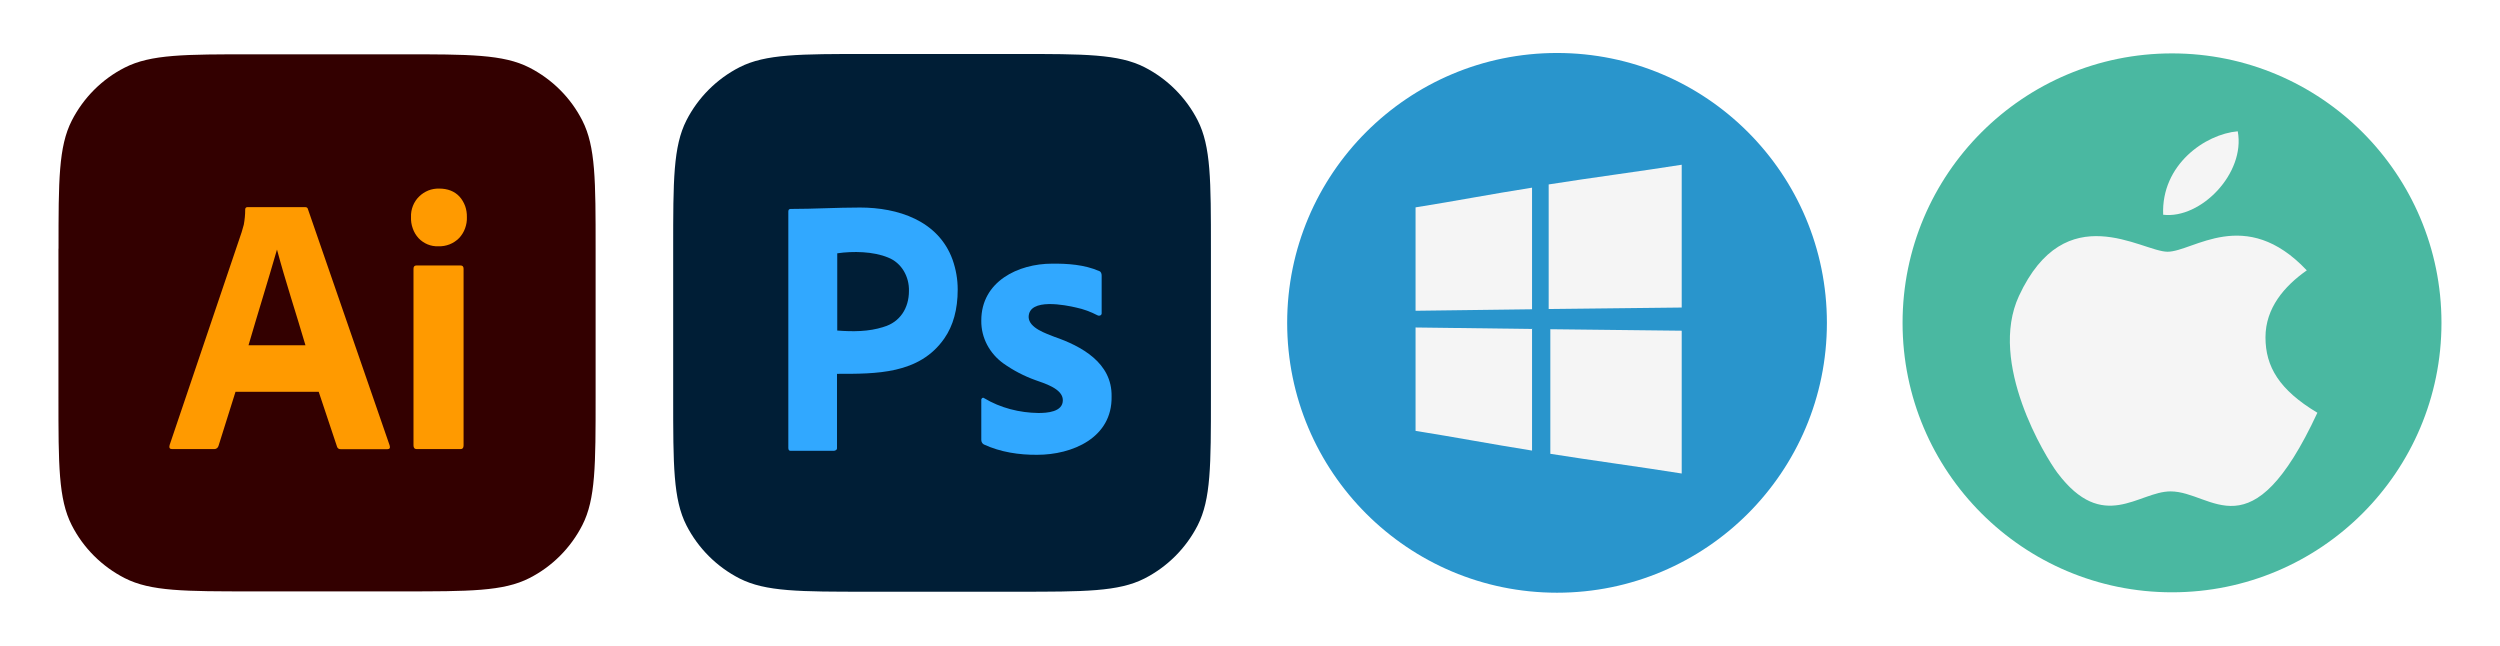
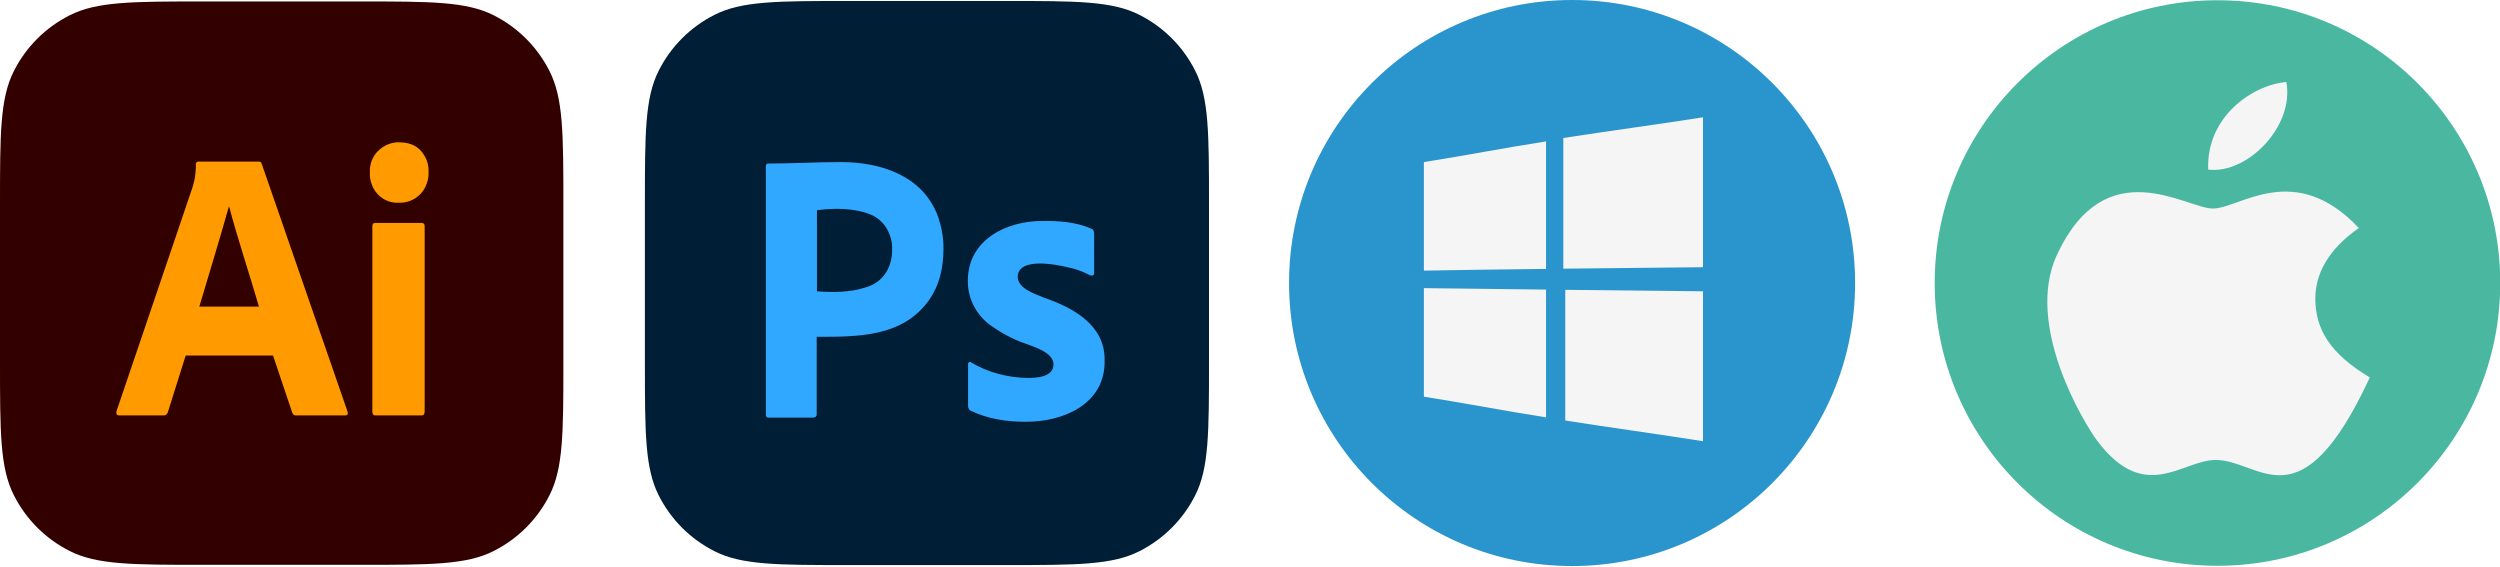
- <svg xmlns="http://www.w3.org/2000/svg" version="1.2" baseProfile="tiny" id="Layer_1" x="0px" y="0px" viewBox="0 0 302 78" overflow="visible" xml:space="preserve">
+ <svg xmlns="http://www.w3.org/2000/svg" version="1.2" baseProfile="tiny" id="Layer_1" x="0px" y="0px" viewBox="0 0 102.73 23.27" overflow="visible" xml:space="preserve">
  <g id="SVGRepo_iconCarrier">
-     <circle fill="#2995CC" cx="188.09" cy="39" r="32.6" />
+     <circle fill="#2995CC" cx="64.6" cy="11.63" r="11.63" />
    <g>
-       <path fill="#F5F5F5" d="M185.07,37.36c0-4.9,0-9.79,0-14.69c-5.02,0.79-9.11,1.59-14.07,2.38c0,5,0,7.49,0,12.49    C175.96,37.48,180.05,37.42,185.07,37.36z" />
-       <path fill="#F5F5F5" d="M187.08,37.33c5.02-0.06,11.12-0.12,16.07-0.18c0-5.75,0-11.5,0-17.25c-4.96,0.79-11.05,1.58-16.07,2.38    C187.08,27.3,187.08,32.32,187.08,37.33z" />
-       <path fill="#F5F5F5" d="M187.28,39.77c0,5.02,0,10.03,0,15.05c4.96,0.79,10.92,1.59,15.87,2.38c0-5.75,0-11.5,0-17.25    C198.2,39.89,192.24,39.83,187.28,39.77z" />
-       <path fill="#F5F5F5" d="M185.07,39.74c-5.02-0.06-9.11-0.12-14.07-0.18c0,5,0,7.49,0,12.49c4.96,0.79,9.04,1.58,14.07,2.38    C185.07,49.54,185.07,44.64,185.07,39.74z" />
+       <path fill="#F5F5F5" d="M63.53,11.05c0-1.75,0-3.5,0-5.24c-1.79,0.28-3.25,0.57-5.02,0.85c0,1.78,0,2.67,0,4.46    C60.28,11.09,61.73,11.07,63.53,11.05z" />
+       <path fill="#F5F5F5" d="M64.24,11.04c1.79-0.02,3.97-0.04,5.74-0.06c0-2.05,0-4.1,0-6.16c-1.77,0.28-3.94,0.57-5.74,0.85    C64.24,7.46,64.24,9.25,64.24,11.04z" />
+       <path fill="#F5F5F5" d="M64.32,11.91c0,1.79,0,3.58,0,5.37c1.77,0.28,3.9,0.57,5.66,0.85c0-2.05,0-4.1,0-6.16    C68.21,11.95,66.09,11.93,64.32,11.91z" />
+       <path fill="#F5F5F5" d="M63.53,11.9c-1.79-0.02-3.25-0.04-5.02-0.06c0,1.78,0,2.67,0,4.46c1.77,0.28,3.23,0.57,5.02,0.85    C63.53,15.39,63.53,13.65,63.53,11.9z" />
    </g>
  </g>
  <g>
-     <circle fill="#4AB8A1" cx="262.38" cy="39" r="32.55" />
+     <circle fill="#4AB8A1" cx="91.12" cy="11.63" r="11.62" />
    <g>
-       <path fill="#F5F5F5" d="M278.66,32.66c-7.43-7.87-13.73-2.25-16.82-2.25c-3.09,0-12.33-6.77-17.95,5.34    c-3.76,8.11,3.22,19.47,4.64,21.36c5.53,7.36,9.81,2.25,13.67,2.25c5.11,0,9.69,7.81,17.74-9.5c-4.61-2.76-6.27-5.57-6.27-9.11    C273.67,37.22,275.93,34.58,278.66,32.66z" />
-       <path fill="#F5F5F5" d="M270.32,15.86c-3.92,0.34-9.26,4.03-9.01,10.08C265.87,26.48,271.27,20.92,270.32,15.86z" />
+       <path fill="#F5F5F5" d="M96.93,9.37c-2.65-2.81-4.9-0.8-6-0.8c-1.1,0-4.4-2.42-6.41,1.91c-1.34,2.9,1.15,6.95,1.65,7.62    c1.97,2.63,3.5,0.8,4.88,0.8c1.83,0,3.46,2.79,6.33-3.39c-1.64-0.98-2.24-1.99-2.24-3.25C95.15,11,95.95,10.05,96.93,9.37z" />
+       <path fill="#F5F5F5" d="M93.95,3.37c-1.4,0.12-3.3,1.44-3.21,3.6C92.36,7.16,94.29,5.18,93.95,3.37z" />
    </g>
  </g>
  <g id="SVGRepo_iconCarrier_00000028318431403975581510000017030880206633713032_">
-     <path fill="#001E36" d="M81.32,30.03c0-8.23,0-12.34,1.6-15.49c1.41-2.76,3.66-5.01,6.42-6.42c3.14-1.6,7.26-1.6,15.49-1.6h17.94   c8.23,0,12.34,0,15.49,1.6c2.76,1.41,5.01,3.66,6.42,6.42c1.6,3.14,1.6,7.26,1.6,15.49v17.94c0,8.23,0,12.34-1.6,15.49   c-1.41,2.76-3.66,5.01-6.42,6.42c-3.14,1.6-7.26,1.6-15.49,1.6h-17.94c-8.23,0-12.34,0-15.49-1.6c-2.76-1.41-5.01-3.66-6.42-6.42   c-1.6-3.14-1.6-7.26-1.6-15.49V30.03z" />
-     <path fill="#31A8FF" d="M95.23,54.12V25.55c0-0.19,0.08-0.31,0.27-0.31c2.8,0,5.59-0.17,8.39-0.17c4.54,0,9.46,1.55,11.18,6.3   c0.41,1.17,0.62,2.36,0.62,3.61c0,2.39-0.54,4.36-1.62,5.91c-3.02,4.34-8.27,4.27-12.96,4.27v8.91c0.04,0.26-0.19,0.39-0.41,0.39   h-5.14C95.34,54.48,95.23,54.37,95.23,54.12z M101.14,30.6v9.33c1.86,0.14,3.81,0.15,5.6-0.44c1.98-0.57,3.06-2.28,3.06-4.33   c0.05-1.75-0.9-3.42-2.52-4.05C105.51,30.37,103.04,30.32,101.14,30.6z" />
-     <path fill="#31A8FF" d="M132.58,38.09c-0.82-0.43-1.69-0.75-2.59-0.94c-1.16-0.27-5.73-1.23-5.73,1.16   c0.04,1.33,2.16,1.99,3.09,2.37c3.28,1.13,7,3.14,6.93,7.2c0.1,5.04-4.79,7.06-8.98,7.06c-2.18,0.02-4.45-0.32-6.45-1.25   c-0.19-0.1-0.31-0.32-0.31-0.54v-4.83c-0.02-0.19,0.19-0.36,0.35-0.22c1.96,1.18,4.27,1.76,6.54,1.79c1,0,2.98-0.1,2.96-1.56   c0-1.41-2.37-2.06-3.31-2.41c-1.37-0.49-2.67-1.17-3.86-2.01c-1.66-1.19-2.71-3.09-2.68-5.18c-0.01-4.75,4.49-6.88,8.54-6.88   c1.89-0.02,3.93,0.12,5.69,0.89c0.25,0.07,0.31,0.34,0.31,0.58v4.51C133.1,38.1,132.79,38.2,132.58,38.09z" />
+     <path fill="#001E36" d="M26.5,8.43c0-2.94,0-4.41,0.57-5.53c0.5-0.99,1.3-1.79,2.29-2.29c1.12-0.57,2.59-0.57,5.53-0.57h6.4   c2.94,0,4.41,0,5.53,0.57c0.99,0.5,1.79,1.3,2.29,2.29c0.57,1.12,0.57,2.59,0.57,5.53v6.4c0,2.94,0,4.41-0.57,5.53   c-0.5,0.99-1.3,1.79-2.29,2.29c-1.12,0.57-2.59,0.57-5.53,0.57h-6.4c-2.94,0-4.41,0-5.53-0.57c-0.99-0.5-1.79-1.3-2.29-2.29   c-0.57-1.12-0.57-2.59-0.57-5.53V8.43z" />
+     <path fill="#31A8FF" d="M31.47,17.03V6.83c0-0.07,0.03-0.11,0.1-0.11c1,0,2-0.06,2.99-0.06c1.62,0,3.37,0.55,3.99,2.25   c0.14,0.42,0.22,0.84,0.22,1.29c0,0.85-0.19,1.56-0.58,2.11c-1.08,1.55-2.95,1.53-4.63,1.53v3.18c0.01,0.09-0.07,0.14-0.14,0.14   h-1.84C31.5,17.16,31.47,17.12,31.47,17.03z M33.57,8.64v3.33c0.66,0.05,1.36,0.05,2-0.16c0.71-0.2,1.09-0.81,1.09-1.55   c0.02-0.62-0.32-1.22-0.9-1.45C35.13,8.55,34.25,8.54,33.57,8.64z" />
+     <path fill="#31A8FF" d="M44.79,11.31c-0.29-0.15-0.6-0.27-0.93-0.33c-0.41-0.1-2.04-0.44-2.04,0.41c0.01,0.48,0.77,0.71,1.1,0.85   c1.17,0.4,2.5,1.12,2.47,2.57c0.04,1.8-1.71,2.52-3.2,2.52c-0.78,0.01-1.59-0.11-2.3-0.45c-0.07-0.04-0.11-0.11-0.11-0.19v-1.72   c-0.01-0.07,0.07-0.13,0.12-0.08c0.7,0.42,1.53,0.63,2.33,0.64c0.36,0,1.06-0.03,1.06-0.56c0-0.5-0.85-0.73-1.18-0.86   c-0.49-0.17-0.95-0.42-1.38-0.72c-0.59-0.42-0.97-1.1-0.96-1.85c0-1.7,1.6-2.46,3.05-2.46c0.68-0.01,1.4,0.04,2.03,0.32   c0.09,0.03,0.11,0.12,0.11,0.21v1.61C44.98,11.31,44.87,11.35,44.79,11.31z" />
  </g>
  <g id="SVGRepo_iconCarrier_00000013189449401207919890000013820805683711279038_">
-     <path fill="#330000" d="M7.07,30.04c0-8.22,0-12.33,1.6-15.47c1.41-2.76,3.65-5.01,6.41-6.41c3.14-1.6,7.25-1.6,15.47-1.6h17.92   c8.22,0,12.33,0,15.47,1.6c2.76,1.41,5.01,3.65,6.41,6.41c1.6,3.14,1.6,7.25,1.6,15.47v17.92c0,8.22,0,12.33-1.6,15.47   c-1.41,2.76-3.65,5.01-6.41,6.41c-3.14,1.6-7.25,1.6-15.47,1.6H30.54c-8.22,0-12.33,0-15.47-1.6c-2.76-1.41-5.01-3.65-6.41-6.41   c-1.6-3.14-1.6-7.25-1.6-15.47V30.04z" />
-     <path fill="#FF9A00" d="M38.5,47.33H28.45l-2.05,6.52c-0.06,0.24-0.28,0.41-0.52,0.4h-5.09c-0.29,0-0.39-0.16-0.3-0.49l8.7-25.71   c0.09-0.27,0.17-0.57,0.26-0.91c0.11-0.6,0.17-1.2,0.17-1.81c-0.03-0.18,0.13-0.34,0.3-0.31h6.92c0.2,0,0.32,0.07,0.35,0.22   l9.88,28.57c0.09,0.3,0,0.45-0.26,0.45h-5.66c-0.2,0.02-0.39-0.11-0.44-0.31L38.5,47.33z M30.02,41.71h6.88   c-1.13-3.86-2.4-7.67-3.44-11.56C32.34,34.04,31.12,37.93,30.02,41.71z" />
-     <path fill="#FF9A00" d="M52.95,29.75c-0.44,0.02-0.89-0.06-1.3-0.23c-0.41-0.17-0.79-0.43-1.09-0.75c-0.31-0.34-0.55-0.74-0.7-1.18   c-0.16-0.44-0.23-0.9-0.21-1.37c-0.02-0.46,0.06-0.92,0.23-1.35c0.17-0.43,0.42-0.81,0.75-1.13c0.32-0.32,0.7-0.56,1.11-0.73   c0.41-0.16,0.86-0.24,1.3-0.23c1.04,0,1.86,0.32,2.46,0.96c0.3,0.33,0.53,0.72,0.69,1.15c0.15,0.43,0.22,0.88,0.21,1.33   c0.02,0.47-0.06,0.93-0.22,1.37c-0.16,0.44-0.41,0.84-0.72,1.17c-0.33,0.33-0.72,0.59-1.15,0.76   C53.87,29.69,53.41,29.77,52.95,29.75z M49.95,53.8V32.47c0-0.27,0.12-0.4,0.35-0.4h5.35c0.23,0,0.35,0.13,0.35,0.4V53.8   c0,0.3-0.12,0.45-0.35,0.45h-5.31C50.08,54.25,49.95,54.1,49.95,53.8z" />
+     <path fill="#330000" d="M0,8.44c0-2.93,0-4.4,0.57-5.52c0.5-0.99,1.3-1.79,2.29-2.29c1.12-0.57,2.59-0.57,5.52-0.57h6.39   c2.93,0,4.4,0,5.52,0.57c0.99,0.5,1.79,1.3,2.29,2.29c0.57,1.12,0.57,2.59,0.57,5.52v6.39c0,2.93,0,4.4-0.57,5.52   c-0.5,0.99-1.3,1.79-2.29,2.29c-1.12,0.57-2.59,0.57-5.52,0.57H8.38c-2.93,0-4.4,0-5.52-0.57c-0.99-0.5-1.79-1.3-2.29-2.29   C0,19.23,0,17.76,0,14.83V8.44z" />
+     <path fill="#FF9A00" d="M11.22,14.61H7.63L6.9,16.93c-0.02,0.09-0.1,0.15-0.19,0.14H4.9c-0.1,0-0.14-0.06-0.11-0.18L7.9,7.73   c0.03-0.1,0.06-0.2,0.09-0.33c0.04-0.21,0.06-0.43,0.06-0.65C8.04,6.69,8.1,6.63,8.16,6.64h2.47c0.07,0,0.11,0.03,0.12,0.08   l3.53,10.19c0.03,0.11,0,0.16-0.09,0.16h-2.02c-0.07,0.01-0.14-0.04-0.16-0.11L11.22,14.61z M8.19,12.6h2.45   c-0.4-1.38-0.86-2.74-1.23-4.13C9.02,9.86,8.59,11.25,8.19,12.6z" />
+     <path fill="#FF9A00" d="M16.37,8.33c-0.16,0.01-0.32-0.02-0.46-0.08c-0.15-0.06-0.28-0.15-0.39-0.27c-0.11-0.12-0.2-0.26-0.25-0.42   c-0.06-0.16-0.08-0.32-0.07-0.49c-0.01-0.16,0.02-0.33,0.08-0.48c0.06-0.15,0.15-0.29,0.27-0.4c0.11-0.11,0.25-0.2,0.4-0.26   c0.15-0.06,0.31-0.09,0.46-0.08c0.37,0,0.67,0.11,0.88,0.34c0.11,0.12,0.19,0.26,0.25,0.41c0.05,0.15,0.08,0.31,0.07,0.47   c0.01,0.17-0.02,0.33-0.08,0.49c-0.06,0.16-0.14,0.3-0.26,0.42c-0.12,0.12-0.26,0.21-0.41,0.27C16.7,8.31,16.54,8.34,16.37,8.33z    M15.3,16.92V9.3c0-0.1,0.04-0.14,0.12-0.14h1.91c0.08,0,0.12,0.05,0.12,0.14v7.61c0,0.11-0.04,0.16-0.12,0.16h-1.89   C15.35,17.08,15.3,17.02,15.3,16.92z" />
  </g>
</svg>
